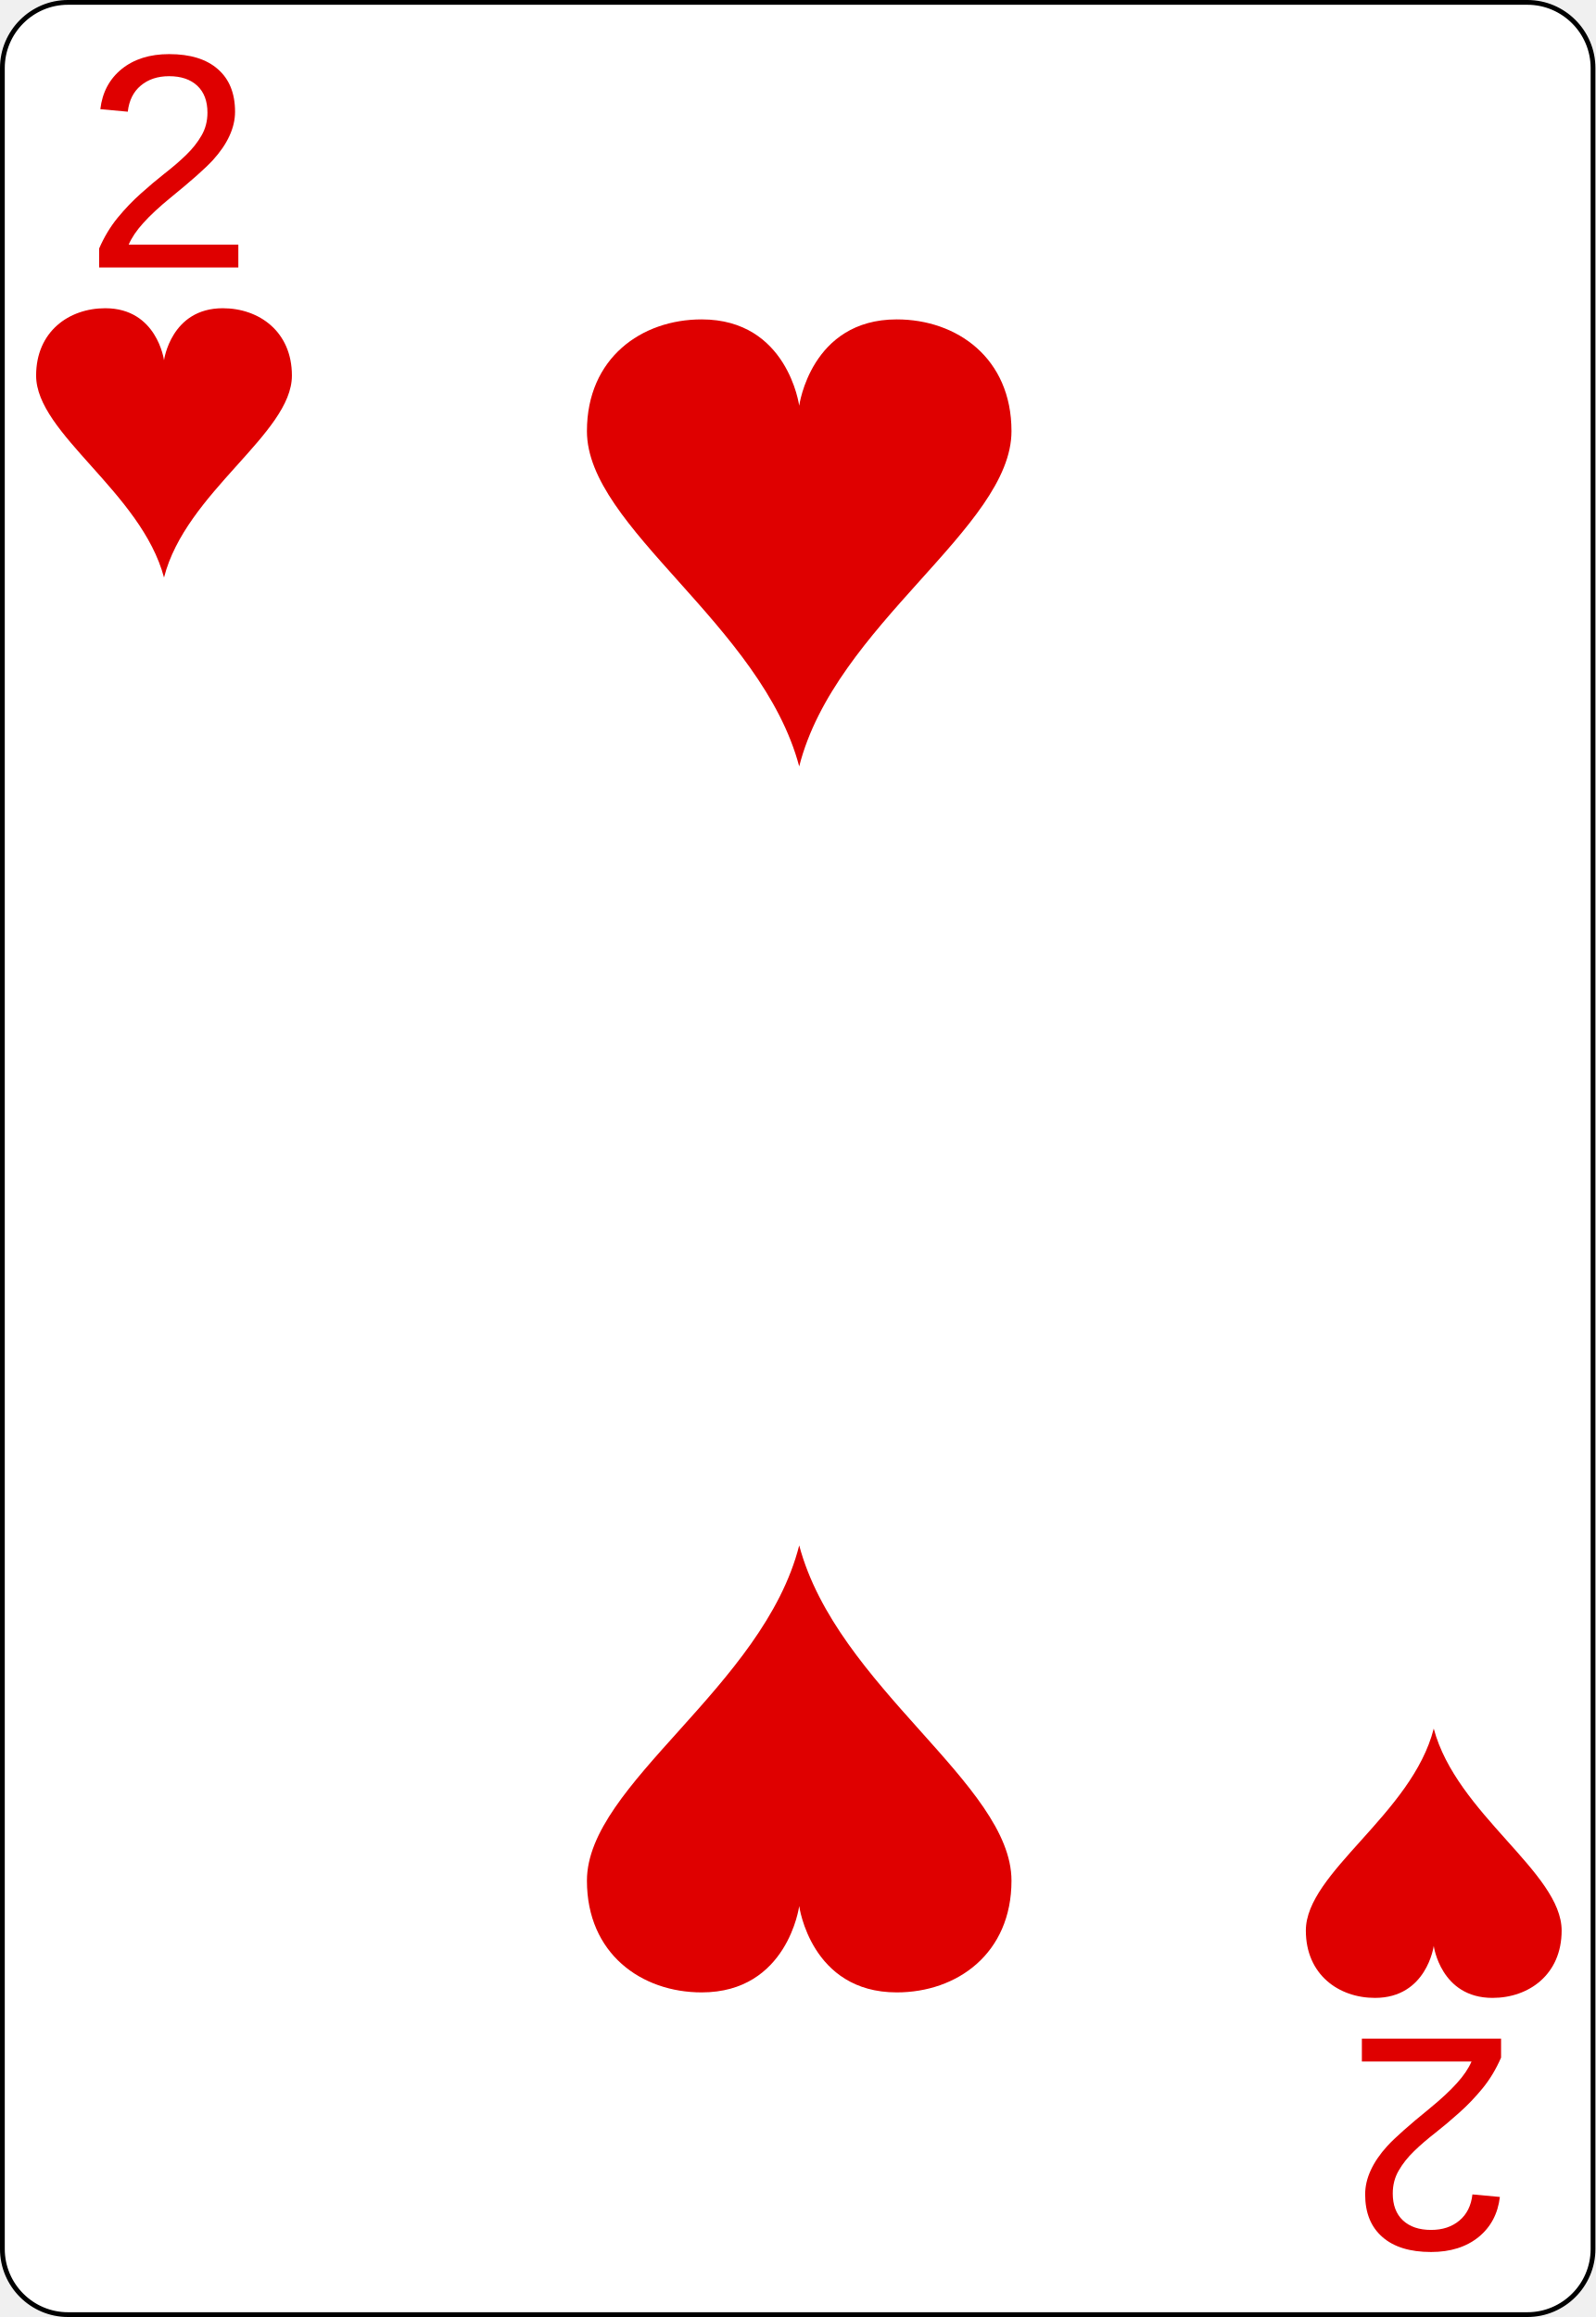
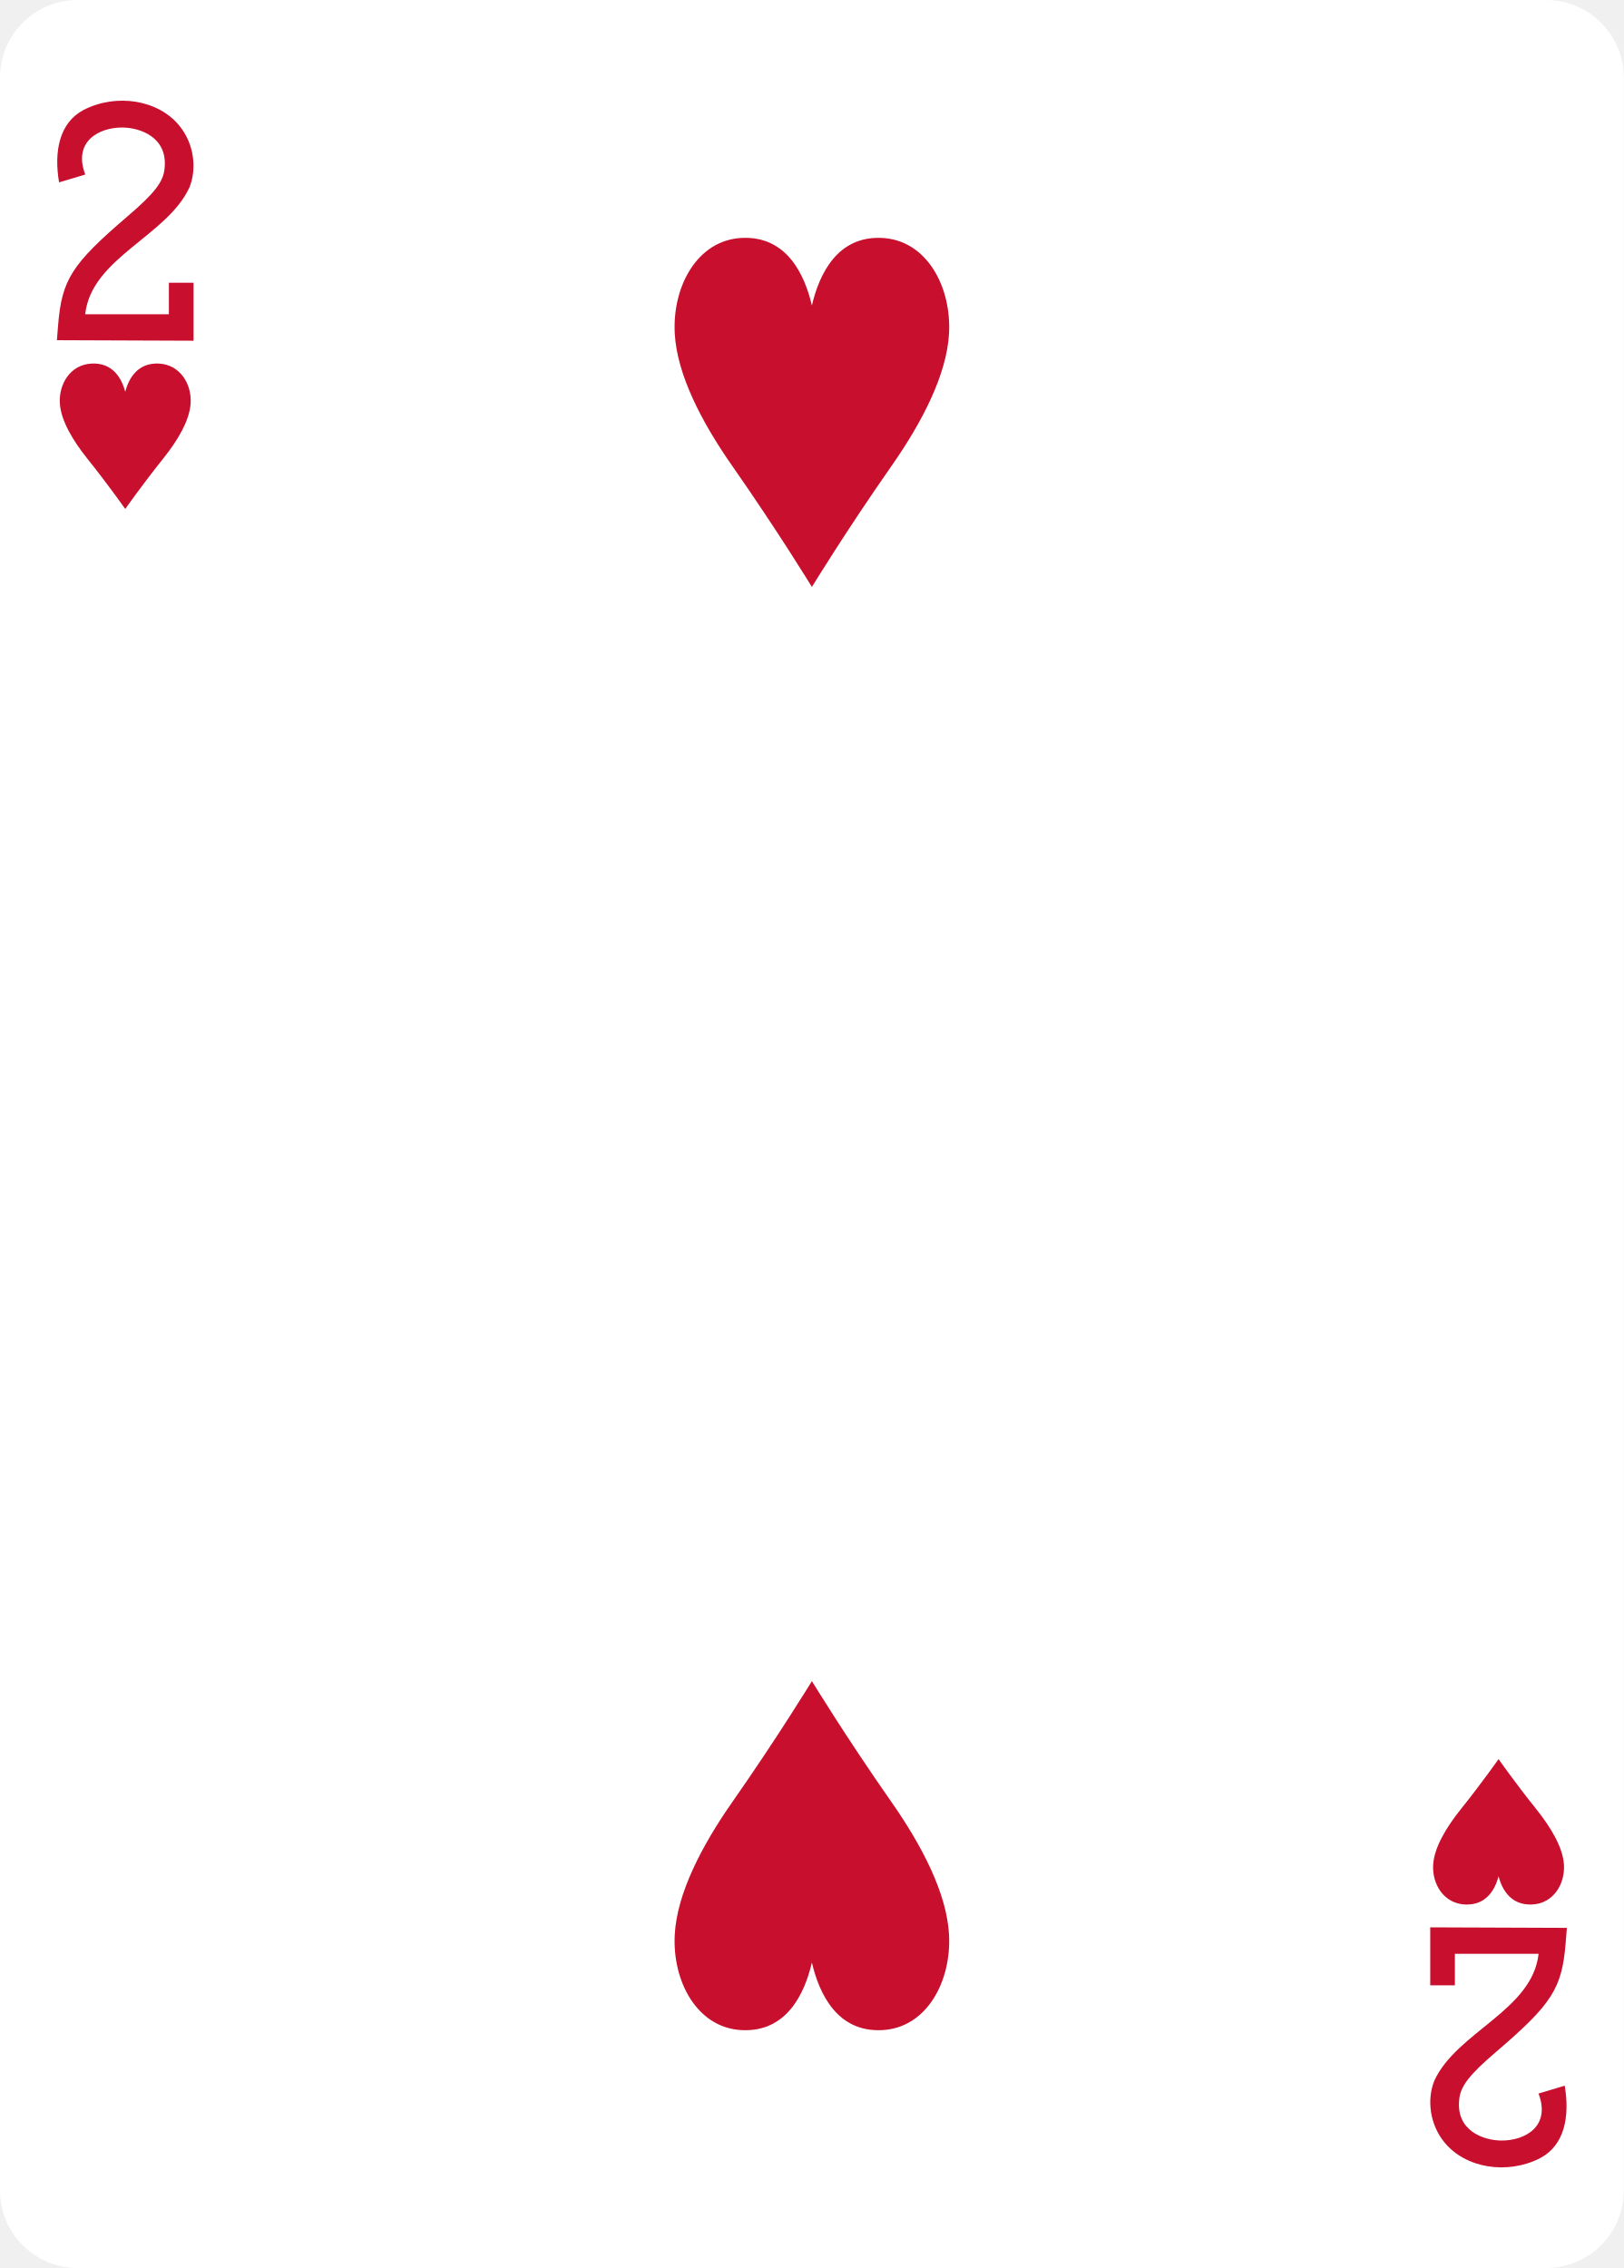
- <svg xmlns="http://www.w3.org/2000/svg" xmlns:xlink="http://www.w3.org/1999/xlink" width="167.087pt" height="242.667pt" viewBox="0 0 167.087 242.667" xml:space="preserve" id="svg2" version="1.1">
-   <defs id="defs41">
-     <radialGradient xlink:href="#linearGradient3773" id="radialGradient3781" cx="-0.158" cy="-8.835" fx="-0.158" fy="-8.835" r="8" gradientTransform="matrix(-1.584269,-0.02349808,0.03071979,-2.477574,-0.2485638,-26.71351)" gradientUnits="userSpaceOnUse" />
-     <linearGradient id="linearGradient3773">
-       <stop style="stop-color:#000000;stop-opacity:1;" offset="0" id="stop3775" />
-       <stop style="stop-color:#000000;stop-opacity:0.649;" offset="1" id="stop3777" />
-     </linearGradient>
-     <radialGradient xlink:href="#linearGradient3773" id="radialGradient3957" cx="-0.158" cy="-8.835" fx="-0.158" fy="-8.835" r="8" gradientTransform="matrix(-1.584269,-0.02349808,0.03071979,-2.477574,-0.2485638,-26.71351)" gradientUnits="userSpaceOnUse" />
-     <linearGradient id="linearGradient3959">
-       <stop style="stop-color:#000000;stop-opacity:1;" offset="0" id="stop3961" />
-       <stop style="stop-color:#000000;stop-opacity:0.649;" offset="1" id="stop3963" />
-     </linearGradient>
-     <radialGradient r="81.903" fy="509.476" fx="168.025" cy="509.476" cx="168.025" gradientTransform="matrix(1.25656,-0.7774064,0.3366382,0.5361257,-221.2021,359.2426)" gradientUnits="userSpaceOnUse" id="radialGradient3975" xlink:href="#linearGradient3784-4" />
-     <linearGradient id="linearGradient3784-4">
-       <stop style="stop-color:#ffffff;stop-opacity:0.435;" offset="0" id="stop3786-8" />
-       <stop style="stop-color:#000000;stop-opacity:0;" offset="1" id="stop3788-6" />
-     </linearGradient>
-     <radialGradient xlink:href="#linearGradient3784-4-5" id="radialGradient3929" gradientUnits="userSpaceOnUse" gradientTransform="matrix(1.25656,-0.7774064,0.3366382,0.5361257,-221.2021,359.2426)" cx="168.025" cy="509.476" fx="168.025" fy="509.476" r="81.903" />
-     <linearGradient id="linearGradient3784-4-5">
-       <stop style="stop-color:#ffffff;stop-opacity:0.489;" offset="0" id="stop3786-8-0" />
-       <stop style="stop-color:#000000;stop-opacity:0;" offset="1" id="stop3788-6-3" />
-     </linearGradient>
-     <radialGradient xlink:href="#linearGradient3784-4-1" id="radialGradient3927" gradientUnits="userSpaceOnUse" gradientTransform="matrix(1.25656,-0.7774064,0.3366382,0.5361257,-221.2021,359.2426)" cx="168.025" cy="509.476" fx="168.025" fy="509.476" r="81.903" />
-     <linearGradient id="linearGradient3784-4-1">
-       <stop style="stop-color:#ffffff;stop-opacity:0.237;" offset="0" id="stop3786-8-03" />
-       <stop style="stop-color:#000000;stop-opacity:0;" offset="1" id="stop3788-6-6" />
-     </linearGradient>
-     <radialGradient xlink:href="#linearGradient3768" id="radialGradient3776" cx="-0.206" cy="-4.579" fx="-0.206" fy="-4.579" r="8" gradientTransform="matrix(-1,0,0,-1.720176,-0.4120407,-13.02719)" gradientUnits="userSpaceOnUse" />
-     <linearGradient id="linearGradient3768">
-       <stop style="stop-color:#df0000;stop-opacity:1;" offset="0" id="stop3770" />
-       <stop style="stop-color:#df0000;stop-opacity:0.672;" offset="1" id="stop3772" />
-     </linearGradient>
-     <radialGradient r="81.903" fy="511.223" fx="171.487" cy="511.223" cx="171.487" gradientTransform="matrix(1.152989,-0.6739155,0.3948202,0.6754904,-233.6326,270.4008)" gradientUnits="userSpaceOnUse" id="radialGradient4013" xlink:href="#linearGradient3784-4-6" />
-     <linearGradient id="linearGradient3784-4-6">
-       <stop style="stop-color:#ffffff;stop-opacity:0.313;" offset="0" id="stop3786-8-8" />
-       <stop style="stop-color:#000000;stop-opacity:0;" offset="1" id="stop3788-6-8" />
-     </linearGradient>
-     <radialGradient r="81.903" fy="492.632" fx="159.354" cy="492.632" cx="159.354" gradientTransform="matrix(1.089478,-0.715138,0.4464527,0.6562658,-244.9333,290.9185)" gradientUnits="userSpaceOnUse" id="radialGradient4013-8" xlink:href="#linearGradient3784-4-2" />
-     <linearGradient id="linearGradient3784-4-2">
-       <stop style="stop-color:#ffffff;stop-opacity:0.29;" offset="0" id="stop3786-8-1" />
-       <stop style="stop-color:#000000;stop-opacity:0;" offset="1" id="stop3788-6-5" />
-     </linearGradient>
-     <radialGradient r="81.903" fy="492.632" fx="159.354" cy="492.632" cx="159.354" gradientTransform="matrix(1.089478,-0.715138,0.4464527,0.6562658,-244.9333,290.9185)" gradientUnits="userSpaceOnUse" id="radialGradient3073" xlink:href="#linearGradient3784-4-2" />
-   </defs>
-   <g id="Layer_x0020_1" style="fill-rule:nonzero;clip-rule:nonzero;stroke:#000000;stroke-miterlimit:4;">
-     <path style="fill:#FFFFFF;stroke-width:0.5;" d="M166.837,235.548c0,3.777-3.087,6.869-6.871,6.869H7.111c-3.775,0-6.861-3.092-6.861-6.869V7.12C0.25,3.343,3.336,0.25,7.111,0.25h152.855    c3.784,0,6.871,3.093,6.871,6.87v228.428z" id="path5" />
-     <g style="stroke:none;" id="g7">
-       <g id="g9">
- 				
- 			</g>
-     </g>
-     <g id="g15">
- 			
- 		</g>
-     <g id="g19">
- 			
- 		</g>
-     <g style="stroke:none;" id="g23">
-       <g id="g25">
- 				
- 			</g>
-     </g>
-     <g style="stroke:none;" id="g31">
-       <g id="g33">
- 				
- 			</g>
+ <svg xmlns="http://www.w3.org/2000/svg" width="63mm" height="88mm" viewBox="0 0 238.111 332.599" version="1.1" id="svg8">
+   <defs id="defs2" />
+   <g id="layer1" transform="translate(1128.497,-360.4284)">
+     <g transform="matrix(1.06667,0,0,1.06667,-1902.08,1495.37)" id="HEART-2" style="display:inline">
+       <g style="display:inline;opacity:1" id="g9732-9-3" transform="translate(464.799,-1434.28)">
+         <rect ry="10.664" rx="10.678" style="display:inline;fill:#ffffff;fill-opacity:1;stroke:none;stroke-width:1.001;stroke-miterlimit:4;stroke-dasharray:none;stroke-opacity:1" id="rect9734-4-5" width="223.228" height="311.811" x="260.433" y="370.276" />
+       </g>
+       <g transform="translate(725.232,-1064)" style="display:inline;opacity:1" id="g9752-8-0" />
+       <g style="display:inline;opacity:1" id="g9758-0-6" transform="translate(751.824,-1083.91)" />
+       <path transform="translate(837.846,-853.906)" style="display:inline;opacity:1;fill:#c8102e;fill-opacity:1" d="m -95.397,-140.121 c 0,0 -2.225,-3.19 -5.226,-6.94 -2.008,-2.51 -3.613,-5.227 -3.762,-7.568 -0.171,-2.674 1.449,-5.356 4.382,-5.486 2.931,-0.13 4.121,2.062 4.606,3.869 0.484,-1.807 1.674,-3.999 4.606,-3.869 2.933,0.13 4.553,2.813 4.382,5.486 -0.149,2.341 -1.754,5.058 -3.762,7.568 -3.001,3.75 -5.226,6.94 -5.226,6.94 z" id="path9766-0-8" />
+       <path transform="translate(837.846,-853.906)" style="display:inline;opacity:1;fill:#c8102e;fill-opacity:1;stroke:none;stroke-opacity:1" d="m 93.398,31.743 c 0,0 -2.225,3.19 -5.226,6.94 -2.008,2.51 -3.613,5.227 -3.762,7.568 -0.171,2.674 1.449,5.356 4.382,5.486 2.931,0.13 4.121,-2.062 4.606,-3.869 0.484,1.807 1.674,3.999 4.606,3.869 2.933,-0.13 4.553,-2.813 4.382,-5.486 -0.149,-2.341 -1.754,-5.058 -3.762,-7.568 -3.001,-3.75 -5.226,-6.94 -5.226,-6.94 z" id="path9768-3-3" />
+       <path transform="translate(837.846,-853.906)" style="display:inline;opacity:1;fill:#c8102e;fill-opacity:1" d="m -1,-129.4 c 0,0 -4.666,-7.655 -10.961,-16.656 -4.211,-6.023 -7.578,-12.545 -7.891,-18.163 -0.359,-6.417 3.039,-12.855 9.191,-13.167 6.149,-0.312 8.644,4.948 9.66,9.285 1.016,-4.337 3.512,-9.596 9.66,-9.285 6.152,0.312 9.55,6.75 9.191,13.167 -0.313,5.618 -3.68,12.14 -7.891,18.163 -6.295,9.001 -10.961,16.656 -10.961,16.656 z" id="path9772-1-7" />
+       <path transform="translate(837.846,-853.906)" style="display:inline;opacity:1;fill:#c8102e;fill-opacity:1;stroke:none;stroke-opacity:1" d="m -1,21.022 c 0,0 -4.666,7.655 -10.961,16.656 -4.211,6.023 -7.578,12.545 -7.891,18.163 -0.359,6.417 3.039,12.855 9.191,13.167 6.149,0.312 8.644,-4.948 9.66,-9.285 1.016,4.337 3.512,9.596 9.66,9.285 6.152,-0.312 9.55,-6.75 9.191,-13.167 -0.313,-5.618 -3.68,-12.14 -7.891,-18.163 -6.295,-9.001 -10.961,-16.656 -10.961,-16.656 z" id="path9786-2-1" />
+       <path d="m 733.056,-1017.233 0.161,-2.035 c 0.508,-6.288 1.859,-8.41 9.523,-14.974 3.721,-3.182 4.941,-4.752 5.112,-6.574 0.487,-4.296 -3.314,-5.637 -5.791,-5.657 -3.209,-0.029 -6.84,1.924 -5.107,6.463 l -3.601,1.078 c -0.724,-4.234 0.021,-8.205 3.39,-9.968 4.5,-2.298 10.27,-1.397 13.183,2.224 1.958,2.429 2.405,5.791 1.355,8.421 -3.069,6.72 -13.479,9.677 -14.338,17.453 h 11.506 v -4.329 h 3.39 v 7.97 l -18.784,-0.071 z m 0,0" id="path15-34-0-0-4" style="opacity:1;fill:#c8102e;fill-opacity:1;stroke-width:1;stroke-miterlimit:4;stroke-dasharray:none" />
+       <path d="m 940.634,-798.956 -0.161,2.035 c -0.508,6.288 -1.859,8.41 -9.523,14.974 -3.721,3.182 -4.941,4.752 -5.112,6.574 -0.487,4.296 3.314,5.637 5.791,5.657 3.209,0.029 6.84,-1.924 5.107,-6.463 l 3.601,-1.078 c 0.724,4.234 -0.021,8.205 -3.39,9.968 -4.5,2.298 -10.27,1.397 -13.183,-2.224 -1.958,-2.429 -2.405,-5.791 -1.355,-8.421 3.069,-6.72 13.479,-9.677 14.338,-17.453 h -11.506 v 4.329 h -3.39 v -7.97 l 18.784,0.071 z m 0,0" id="path15-5-4-5-2-7" style="opacity:1;fill:#c8102e;fill-opacity:1" />
    </g>
  </g>
-   <text xml:space="preserve" style="font-size:32px;font-style:normal;font-weight:normal;line-height:125%;letter-spacing:0px;word-spacing:0px;fill:#df0000;fill-opacity:1;stroke:none;font-family:Bitstream Vera Sans" x="8.775" y="28.013" id="text3788">
-     <tspan id="tspan3790" x="8.775" y="28.013" style="font-style:normal;font-variant:normal;font-weight:normal;font-stretch:normal;fill:#df0000;fill-opacity:1;font-family:Arial;-inkscape-font-specification:Arial">2</tspan>
-   </text>
-   <g transform="matrix(1.674307,0,0,1.566992,17.17751,46.38532)" id="layer1-9-6" style="fill:#df0000;fill-opacity:1">
-     <path style="fill:#df0000;fill-opacity:1" id="hl-8" d="M 3.676,-9 C 0.433,-9 0,-5.523 0,-5.523 0,-5.523 -0.433,-9 -3.676,-9 -5.946,-9 -8,-7.441 -8,-4.5 -8,-0.614 -1.421,3.294 0,9 1.352,3.299 8,-0.614 8,-4.5 8,-7.441 5.946,-9 3.676,-9 z" />
-   </g>
-   <text xml:space="preserve" style="font-size:32px;font-style:normal;font-weight:normal;line-height:125%;letter-spacing:0px;word-spacing:0px;fill:#df0000;fill-opacity:1;stroke:none;font-family:Bitstream Vera Sans" x="-158.818" y="-213.515" id="text3788-4" transform="scale(-1,-1)">
-     <tspan id="tspan3790-3" x="-158.818" y="-213.515" style="font-style:normal;font-variant:normal;font-weight:normal;font-stretch:normal;fill:#df0000;fill-opacity:1;font-family:Arial;-inkscape-font-specification:Arial">2</tspan>
-   </text>
-   <g transform="matrix(-1.674307,0,0,-1.566992,150.156,195.1431)" id="layer1-9-6-5" style="fill:#df0000;fill-opacity:1">
-     <path style="fill:#df0000;fill-opacity:1" id="hl-8-1" d="M 3.676,-9 C 0.433,-9 0,-5.523 0,-5.523 0,-5.523 -0.433,-9 -3.676,-9 -5.946,-9 -8,-7.441 -8,-4.5 -8,-0.614 -1.421,3.294 0,9 1.352,3.299 8,-0.614 8,-4.5 8,-7.441 5.946,-9 3.676,-9 z" />
-   </g>
-   <g transform="matrix(2.779008,0,0,2.600887,83.70107,56.85977)" id="layer1-9-6-8" style="fill:#df0000;fill-opacity:1">
-     <path style="fill:#df0000;fill-opacity:1" id="hl-8-8" d="M 3.676,-9 C 0.433,-9 0,-5.523 0,-5.523 0,-5.523 -0.433,-9 -3.676,-9 -5.946,-9 -8,-7.441 -8,-4.5 -8,-0.614 -1.421,3.294 0,9 1.352,3.299 8,-0.614 8,-4.5 8,-7.441 5.946,-9 3.676,-9 z" />
-   </g>
-   <g transform="matrix(-2.779008,0,0,-2.600887,83.70107,185.2622)" id="layer1-9-6-8-9" style="fill:#df0000;fill-opacity:1">
-     <path style="fill:#df0000;fill-opacity:1" id="hl-8-8-5" d="M 3.676,-9 C 0.433,-9 0,-5.523 0,-5.523 0,-5.523 -0.433,-9 -3.676,-9 -5.946,-9 -8,-7.441 -8,-4.5 -8,-0.614 -1.421,3.294 0,9 1.352,3.299 8,-0.614 8,-4.5 8,-7.441 5.946,-9 3.676,-9 z" />
+   <g id="g862-0" transform="translate(-318.5686,127.7599)">
+     <rect style="opacity:1;vector-effect:none;fill:#006614;fill-opacity:1;stroke:none;stroke-width:1.748;stroke-linecap:butt;stroke-linejoin:miter;stroke-miterlimit:4;stroke-dasharray:none;stroke-dashoffset:0;stroke-opacity:1" id="rect22845-2-8" width="1659.913" height="794.398" x="-356.473" y="-1029.682" rx="144.482" ry="124.682" />
+     <text id="text5630-0-9" y="-935.813" x="472.194" style="font-style:normal;font-variant:normal;font-weight:normal;font-stretch:normal;font-size:42.667px;line-height:125%;font-family:Carlito;-inkscape-font-specification:'Carlito, Normal';text-align:center;letter-spacing:0px;word-spacing:0px;writing-mode:lr-tb;text-anchor:middle;fill:#ffffff;fill-opacity:1;stroke:none;stroke-width:1.067px;stroke-linecap:butt;stroke-linejoin:miter;stroke-opacity:1" xml:space="preserve">
+       <tspan style="font-style:normal;font-variant:normal;font-weight:normal;font-stretch:normal;font-size:48px;line-height:125%;font-family:Carlito;-inkscape-font-specification:'Carlito, Normal';text-align:center;writing-mode:lr-tb;text-anchor:middle;fill:#ffffff;fill-opacity:1;stroke-width:1.067px" id="tspan4923-1" y="-935.813" x="472.194">Single Playing Card from:</tspan>
+       <tspan style="font-style:normal;font-variant:normal;font-weight:normal;font-stretch:normal;font-size:48px;line-height:125%;font-family:Carlito;-inkscape-font-specification:'Carlito, Normal';text-align:center;writing-mode:lr-tb;text-anchor:middle;fill:#ffffff;fill-opacity:1;stroke-width:1.067px" id="tspan5035-8" y="-875.813" x="472.194">Standard Edition - Color Set - Bordered </tspan>
+       <tspan y="-820.48" x="472.194" id="tspan12311-7" />
+       <tspan style="font-style:normal;font-variant:normal;font-weight:normal;font-stretch:normal;font-size:48px;line-height:125%;font-family:Carlito;-inkscape-font-specification:'Carlito, Normal';text-align:center;writing-mode:lr-tb;text-anchor:middle;fill:#ffaaaa;fill-opacity:1;stroke-width:1.067px" id="tspan4927-1" y="-762.48" x="472.194">Copyright 2011, 2020 - Chris Aguilar - conjurenation@gmail.com</tspan>
+       <tspan id="tspan12344-3" y="-707.147" x="472.194" />
+       <tspan style="font-style:normal;font-variant:normal;font-weight:normal;font-stretch:normal;font-size:48px;line-height:125%;font-family:Carlito;-inkscape-font-specification:'Carlito, Normal';text-align:center;writing-mode:lr-tb;text-anchor:middle;fill:#ffffff;fill-opacity:1;stroke-width:1.067px" id="tspan4931-2" y="-649.147" x="472.194">https://totalnonsense.com/open-source-vector-playing-cards/</tspan>
+       <tspan id="tspan4929-3" y="-593.813" x="472.194" />
+       <tspan style="font-style:normal;font-variant:normal;font-weight:normal;font-stretch:normal;font-size:48px;line-height:125%;font-family:Carlito;-inkscape-font-specification:'Carlito, Normal';text-align:center;writing-mode:lr-tb;text-anchor:middle;fill:#ffaaaa;fill-opacity:1;stroke-width:1.067px" id="tspan4919-5" y="-535.813" x="472.194">Licensed under:</tspan>
+       <tspan id="tspan1594-5-6" style="font-style:normal;font-variant:normal;font-weight:normal;font-stretch:normal;font-size:48px;line-height:125%;font-family:Carlito;-inkscape-font-specification:'Carlito, Normal';text-align:center;writing-mode:lr-tb;text-anchor:middle;fill:#ffaaaa;fill-opacity:1;stroke-width:1.067px" y="-475.813" x="472.194">LGPL 3.0</tspan>
+       <tspan style="font-style:normal;font-variant:normal;font-weight:normal;font-stretch:normal;font-size:48px;line-height:125%;font-family:Carlito;-inkscape-font-specification:'Carlito, Normal';text-align:center;writing-mode:lr-tb;text-anchor:middle;fill:#ffaaaa;fill-opacity:1;stroke-width:1.067px" y="-415.813" x="472.194" id="tspan12253-3-1">https://www.gnu.org/licenses/lgpl-3.0.html</tspan>
+       <tspan id="tspan5031-6" y="-360.48" x="472.194" />
+       <tspan style="font-style:normal;font-variant:normal;font-weight:normal;font-stretch:normal;font-size:48px;line-height:125%;font-family:Carlito;-inkscape-font-specification:'Carlito, Normal';text-align:center;writing-mode:lr-tb;text-anchor:middle;fill:#ffffff;fill-opacity:1;stroke-width:1.067px" id="tspan5033-1" y="-302.48" x="472.194">Each Card Measures (63mm x 88mm)</tspan>
+       <tspan id="tspan5634-6-0" y="-247.147" x="472.194" />
+     </text>
  </g>
</svg>
